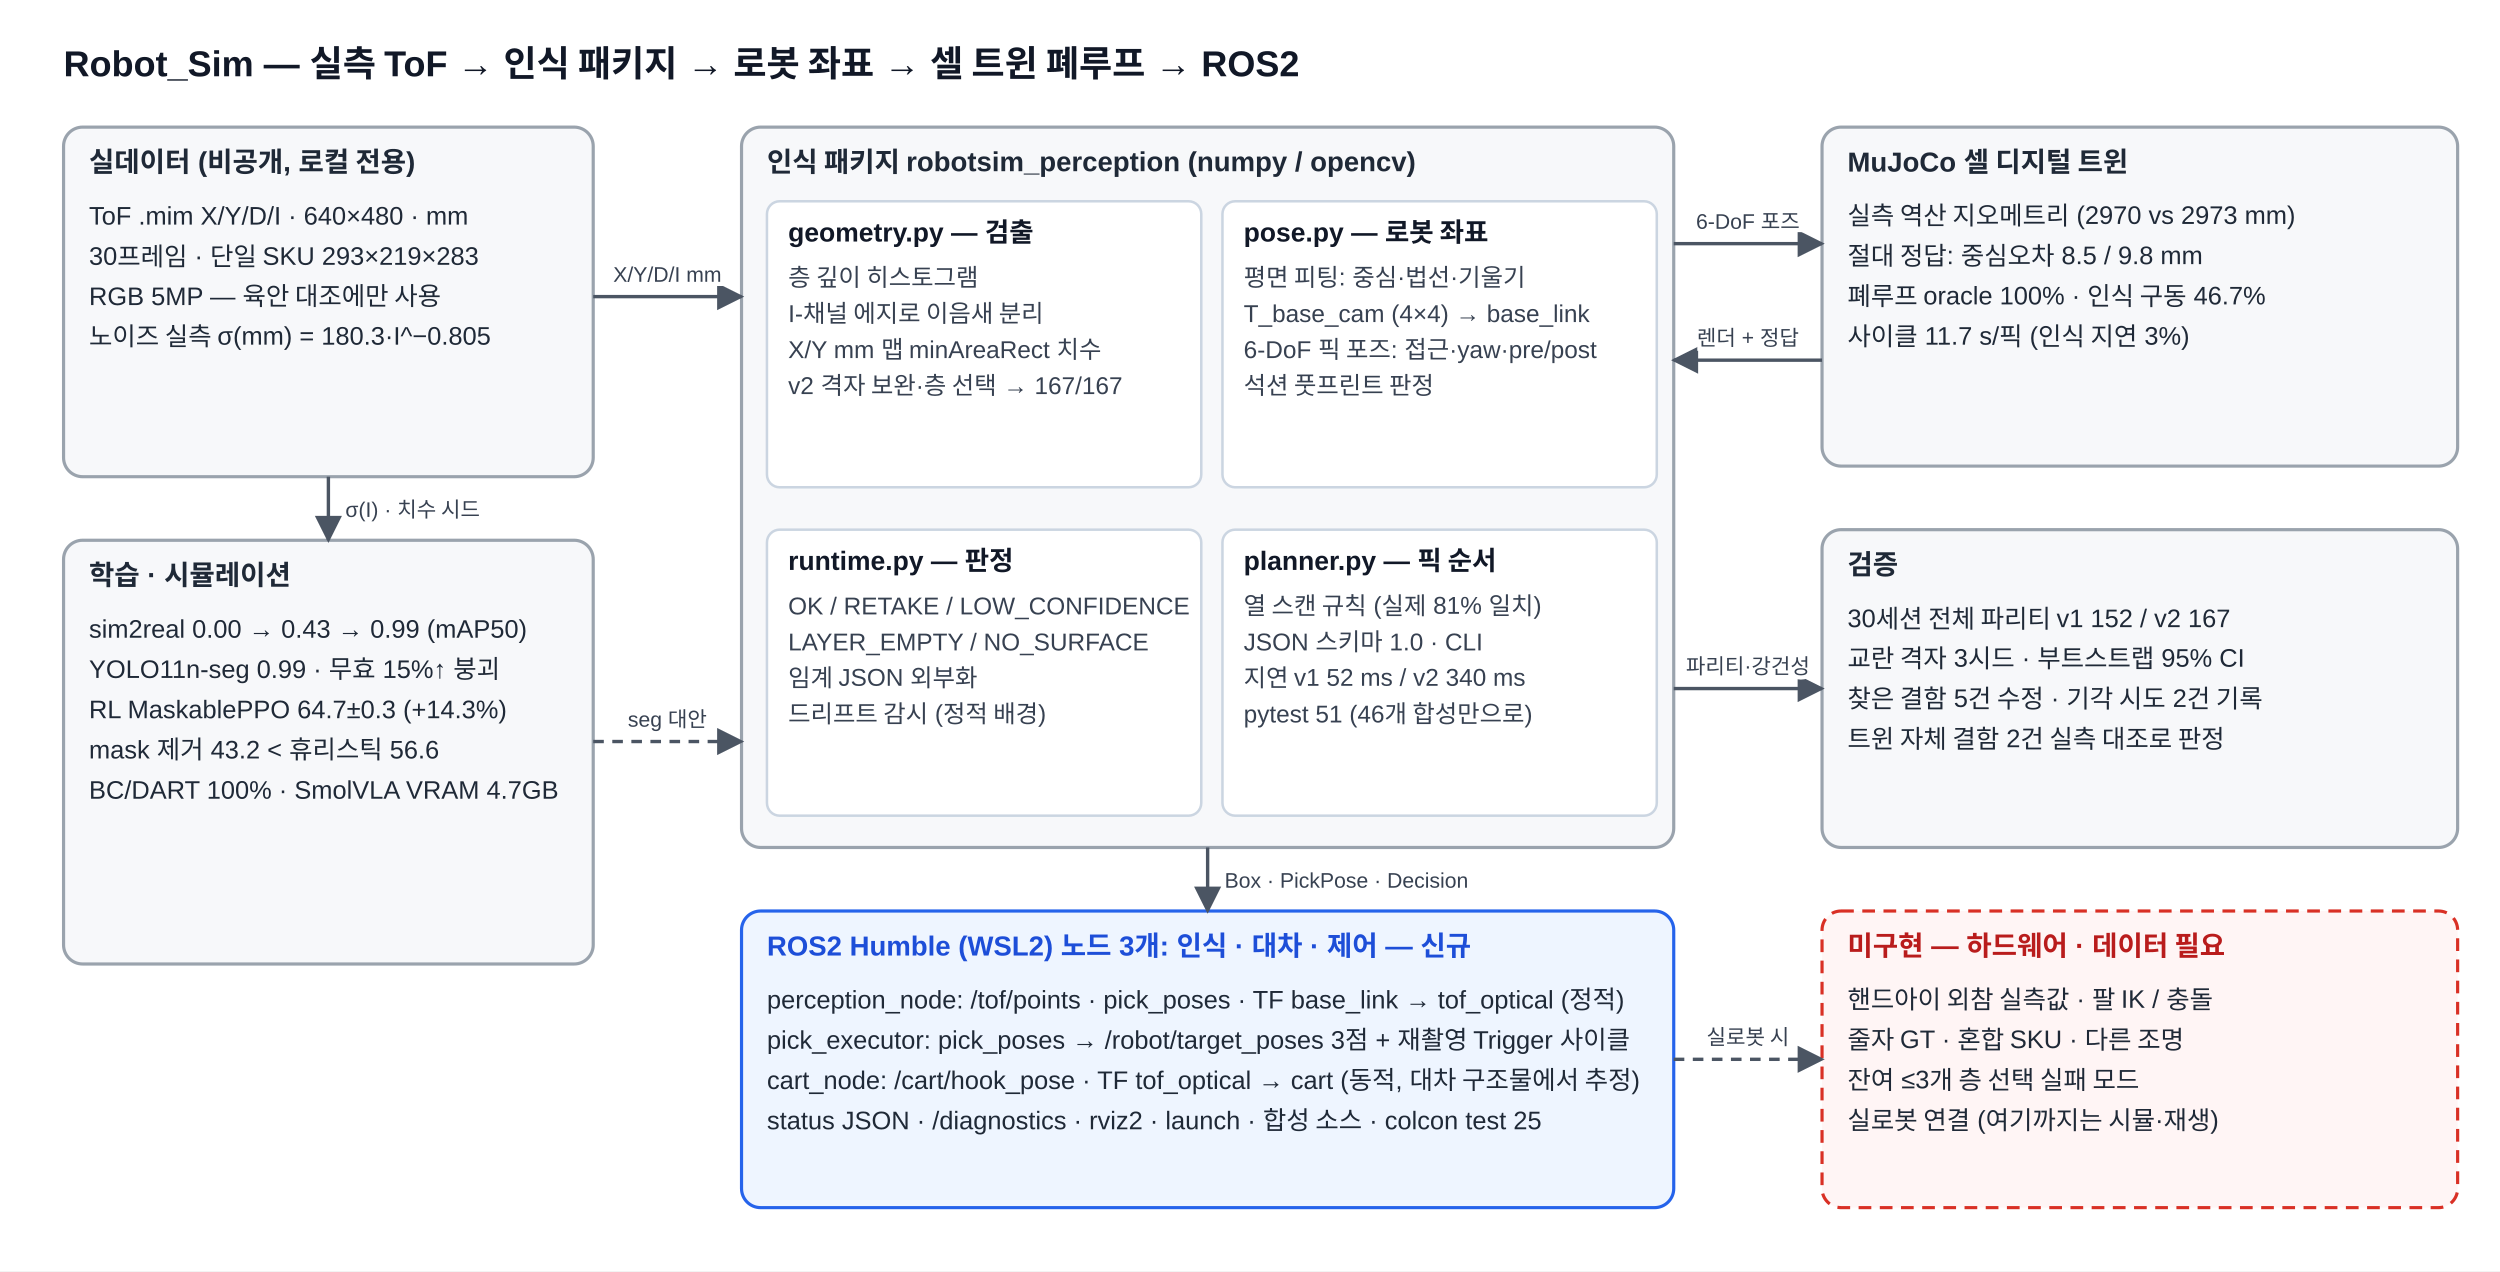
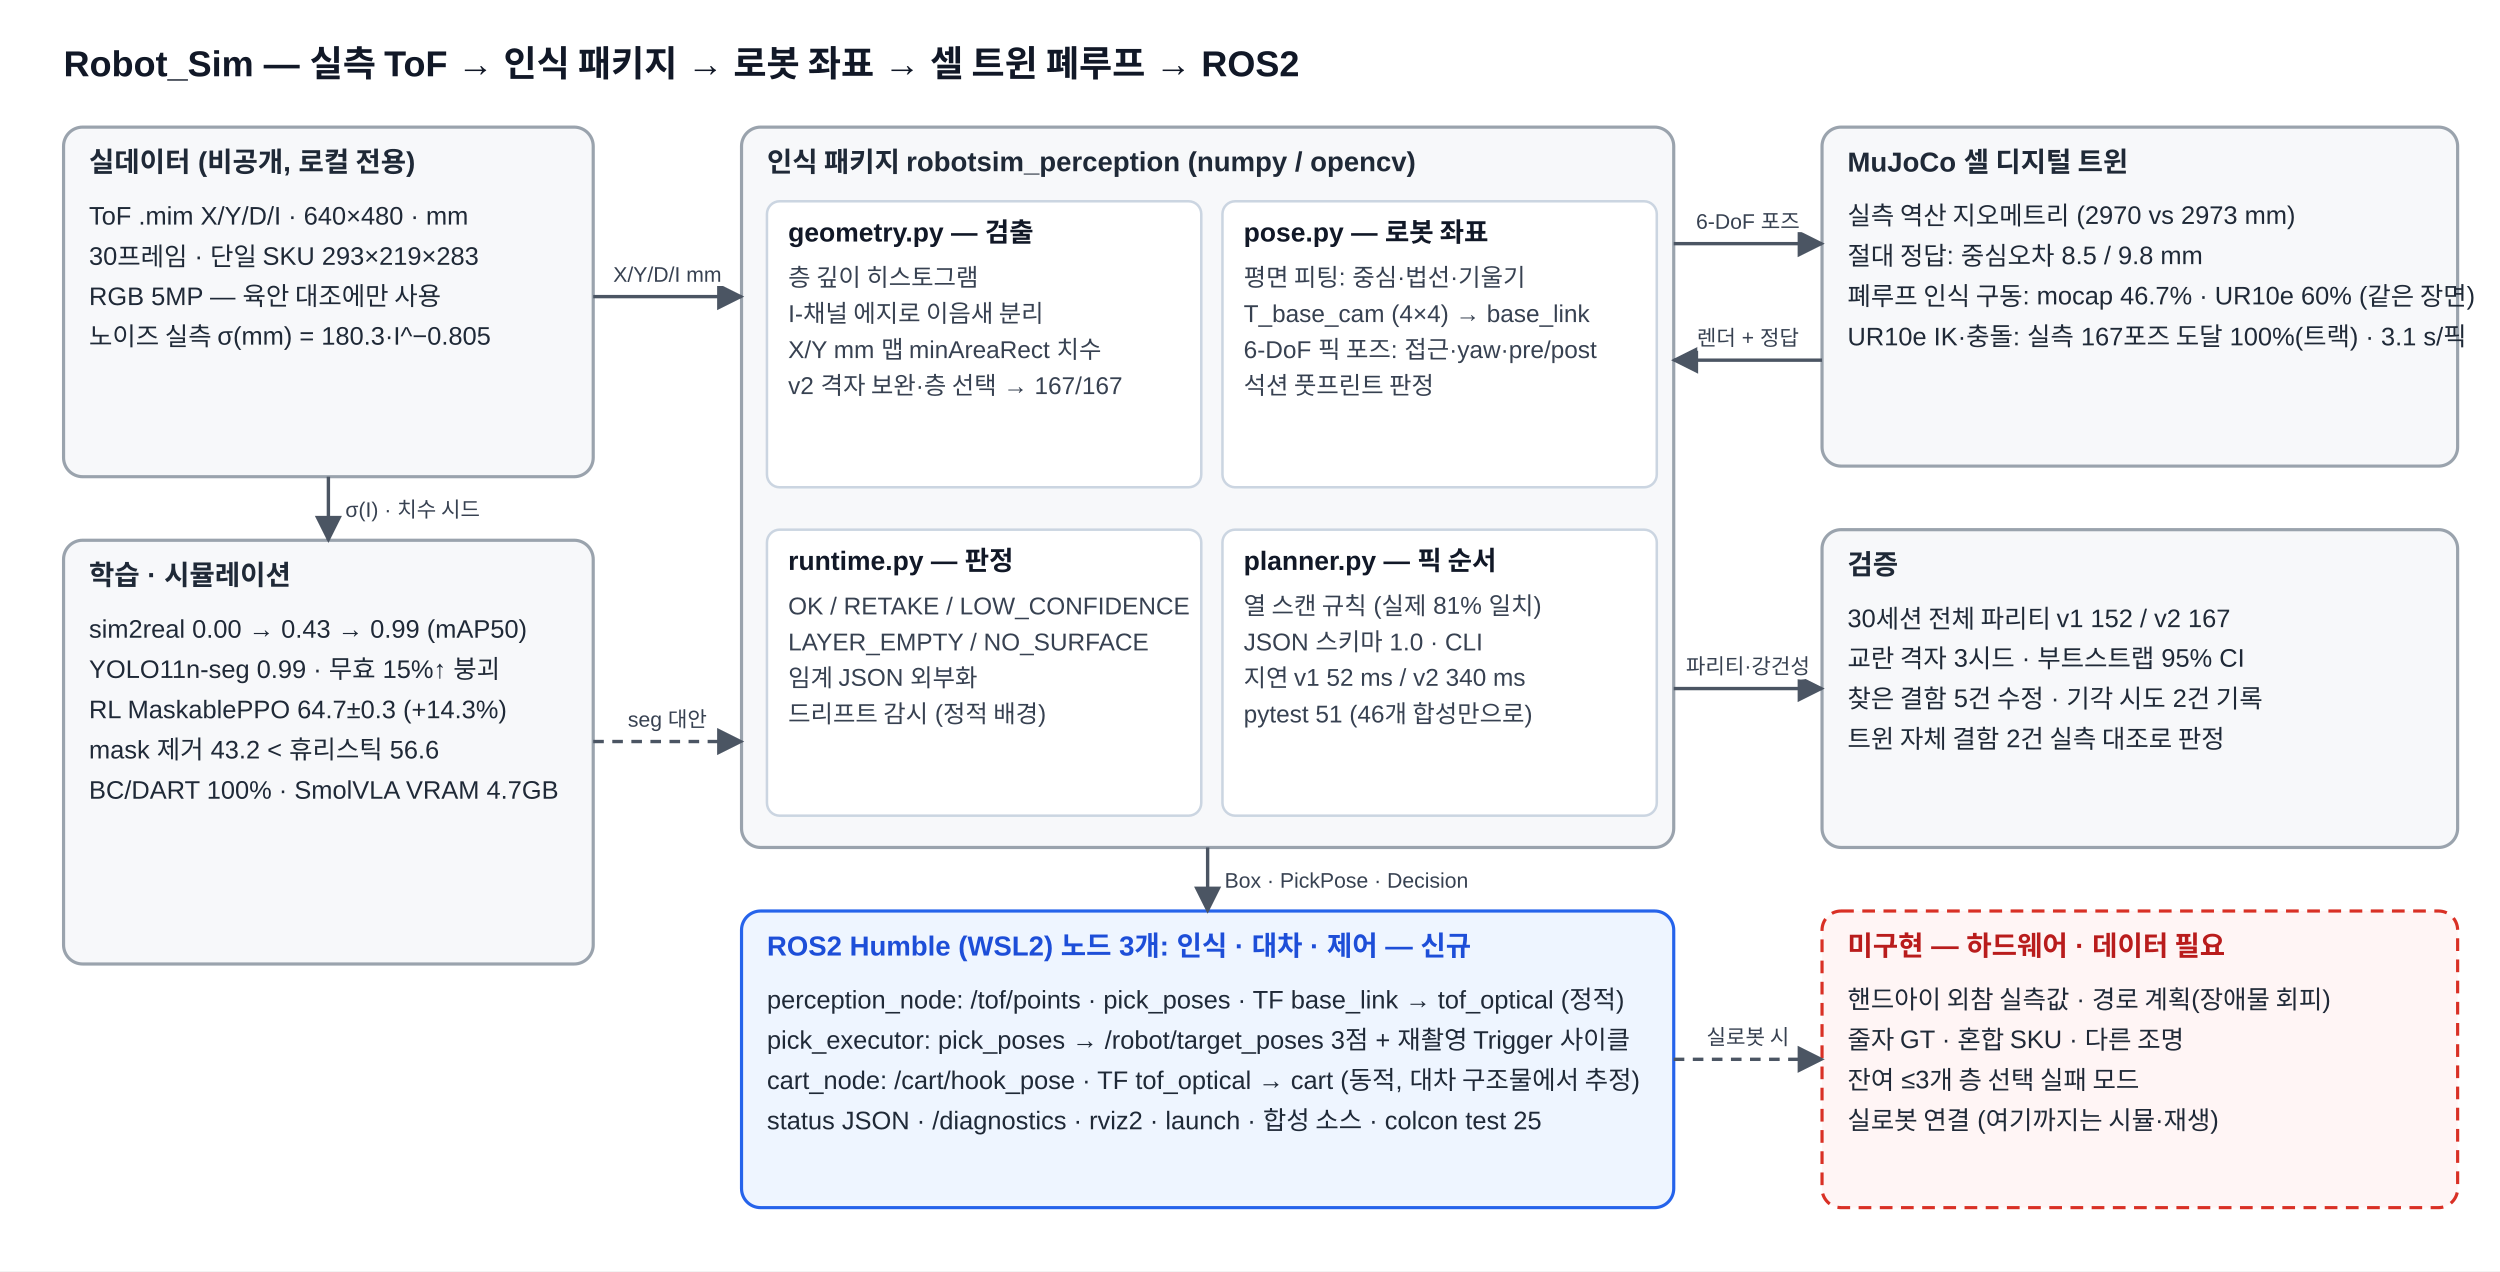
<svg xmlns="http://www.w3.org/2000/svg" width="1180" height="600" viewBox="0 0 1180 600" font-family="&quot;Segoe UI&quot;, &quot;Malgun Gothic&quot;, &quot;Apple SD Gothic Neo&quot;, &quot;Noto Sans KR&quot;, Arial, sans-serif">
  <defs>
    <marker id="ah" viewBox="0 0 10 10" refX="9" refY="5" markerWidth="8" markerHeight="8" orient="auto">
      <path d="M0,0 L10,5 L0,10 z" fill="#4b5563" />
    </marker>
  </defs>
  <rect width="1180" height="600" fill="#ffffff" />
  <text x="30" y="36" font-size="17" font-weight="700" fill="#111827">Robot_Sim — 실측 ToF → 인식 패키지 → 로봇 좌표 → 셀 트윈 폐루프 → ROS2</text>
  <rect x="30" y="60" width="250" height="165" rx="9" fill="#f7f8fa" stroke="#9aa3ad" stroke-width="1.5" />
  <text x="42" y="81" font-size="13" font-weight="700" fill="#1f2937">실데이터 (비공개, 로컬 전용)</text>
  <text x="42" y="106" font-size="12" fill="#1f2937">ToF .mim  X/Y/D/I · 640×480 · mm</text>
  <text x="42" y="125" font-size="12" fill="#1f2937">30프레임 · 단일 SKU 293×219×283</text>
  <text x="42" y="144" font-size="12" fill="#1f2937">RGB 5MP — 육안 대조에만 사용</text>
  <text x="42" y="163" font-size="12" fill="#1f2937">노이즈 실측 σ(mm) = 180.3·I^−0.805</text>
  <rect x="30" y="255" width="250" height="200" rx="9" fill="#f7f8fa" stroke="#9aa3ad" stroke-width="1.5" />
  <text x="42" y="276" font-size="13" font-weight="700" fill="#1f2937">학습 · 시뮬레이션</text>
  <text x="42" y="301" font-size="12" fill="#1f2937">sim2real  0.00 → 0.43 → 0.99 (mAP50)</text>
  <text x="42" y="320" font-size="12" fill="#1f2937">YOLO11n-seg 0.99 · 무효 15%↑ 붕괴</text>
  <text x="42" y="339" font-size="12" fill="#1f2937">RL MaskablePPO 64.7±0.3 (+14.3%)</text>
  <text x="42" y="358" font-size="12" fill="#1f2937">   mask 제거 43.2 &lt; 휴리스틱 56.6</text>
  <text x="42" y="377" font-size="12" fill="#1f2937">BC/DART 100% · SmolVLA VRAM 4.7GB</text>
  <rect x="350" y="60" width="440" height="340" rx="9" fill="#f7f8fa" stroke="#9aa3ad" stroke-width="1.5" />
  <text x="362" y="81" font-size="13" font-weight="700" fill="#1f2937">인식 패키지  robotsim_perception  (numpy / opencv)</text>
  <rect x="362" y="95" width="205" height="135" rx="6" fill="#ffffff" stroke="#cbd5e1" stroke-width="1.2" />
  <text x="372" y="114" font-size="12.5" font-weight="700" fill="#111827">geometry.py — 검출</text>
  <text x="372" y="135" font-size="11.5" fill="#374151">층 깊이 히스토그램</text>
  <text x="372" y="152" font-size="11.5" fill="#374151">I-채널 에지로 이음새 분리</text>
  <text x="372" y="169" font-size="11.5" fill="#374151">X/Y mm 맵 minAreaRect 치수</text>
  <text x="372" y="186" font-size="11.5" fill="#374151">v2 격자 보완·층 선택 → 167/167</text>
  <rect x="577" y="95" width="205" height="135" rx="6" fill="#ffffff" stroke="#cbd5e1" stroke-width="1.2" />
  <text x="587" y="114" font-size="12.5" font-weight="700" fill="#111827">pose.py — 로봇 좌표</text>
  <text x="587" y="135" font-size="11.5" fill="#374151">평면 피팅: 중심·법선·기울기</text>
  <text x="587" y="152" font-size="11.5" fill="#374151">T_base_cam (4×4) → base_link</text>
  <text x="587" y="169" font-size="11.5" fill="#374151">6-DoF 픽 포즈: 접근·yaw·pre/post</text>
  <text x="587" y="186" font-size="11.5" fill="#374151">석션 풋프린트 판정</text>
  <rect x="362" y="250" width="205" height="135" rx="6" fill="#ffffff" stroke="#cbd5e1" stroke-width="1.2" />
  <text x="372" y="269" font-size="12.5" font-weight="700" fill="#111827">runtime.py — 판정</text>
  <text x="372" y="290" font-size="11.5" fill="#374151">OK / RETAKE / LOW_CONFIDENCE</text>
  <text x="372" y="307" font-size="11.5" fill="#374151">LAYER_EMPTY / NO_SURFACE</text>
  <text x="372" y="324" font-size="11.5" fill="#374151">임계 JSON 외부화</text>
  <text x="372" y="341" font-size="11.5" fill="#374151">드리프트 감시 (정적 배경)</text>
  <rect x="577" y="250" width="205" height="135" rx="6" fill="#ffffff" stroke="#cbd5e1" stroke-width="1.2" />
  <text x="587" y="269" font-size="12.5" font-weight="700" fill="#111827">planner.py — 픽 순서</text>
  <text x="587" y="290" font-size="11.5" fill="#374151">열 스캔 규칙 (실제 81% 일치)</text>
  <text x="587" y="307" font-size="11.5" fill="#374151">JSON 스키마 1.0 · CLI</text>
  <text x="587" y="324" font-size="11.5" fill="#374151">지연 v1 52 ms / v2 340 ms</text>
  <text x="587" y="341" font-size="11.5" fill="#374151">pytest 51 (46개 합성만으로)</text>
  <rect x="350" y="430" width="440" height="140" rx="9" fill="#eef5ff" stroke="#2563eb" stroke-width="1.5" />
  <text x="362" y="451" font-size="13" font-weight="700" fill="#1d4ed8">ROS2 Humble (WSL2)  노드 3개: 인식 · 대차 · 제어 — 신규</text>
  <text x="362" y="476" font-size="12" fill="#1f2937">perception_node: /tof/points · pick_poses · TF base_link → tof_optical (정적)</text>
  <text x="362" y="495" font-size="12" fill="#1f2937">pick_executor: pick_poses → /robot/target_poses 3점 + 재촬영 Trigger 사이클</text>
  <text x="362" y="514" font-size="12" fill="#1f2937">cart_node: /cart/hook_pose · TF tof_optical → cart (동적, 대차 구조물에서 추정)</text>
  <text x="362" y="533" font-size="12" fill="#1f2937">status JSON · /diagnostics · rviz2 · launch · 합성 소스 · colcon test 25</text>
  <rect x="860" y="60" width="300" height="160" rx="9" fill="#f7f8fa" stroke="#9aa3ad" stroke-width="1.5" />
  <text x="872" y="81" font-size="13" font-weight="700" fill="#1f2937">MuJoCo 셀 디지털 트윈</text>
  <text x="872" y="106" font-size="12" fill="#1f2937">실측 역산 지오메트리 (2970 vs 2973 mm)</text>
  <text x="872" y="125" font-size="12" fill="#1f2937">절대 정답: 중심오차 8.5 / 9.8 mm</text>
-   <text x="872" y="144" font-size="12" fill="#1f2937">폐루프  oracle 100%  ·  인식 구동 46.7%</text>
-   <text x="872" y="163" font-size="12" fill="#1f2937">사이클 11.7 s/픽 (인식 지연 3%)</text>
+   <text x="872" y="144" font-size="12" fill="#1f2937">폐루프 인식 구동: mocap 46.7% · UR10e 60% (같은 장면)</text>
+   <text x="872" y="163" font-size="12" fill="#1f2937">UR10e IK·충돌: 실측 167포즈 도달 100%(트랙) · 3.1 s/픽</text>
  <rect x="860" y="250" width="300" height="150" rx="9" fill="#f7f8fa" stroke="#9aa3ad" stroke-width="1.5" />
  <text x="872" y="271" font-size="13" font-weight="700" fill="#1f2937">검증</text>
  <text x="872" y="296" font-size="12" fill="#1f2937">30세션 전체 파리티  v1 152 / v2 167</text>
  <text x="872" y="315" font-size="12" fill="#1f2937">교란 격자 3시드 · 부트스트랩 95% CI</text>
  <text x="872" y="334" font-size="12" fill="#1f2937">찾은 결함 5건 수정 · 기각 시도 2건 기록</text>
  <text x="872" y="353" font-size="12" fill="#1f2937">트윈 자체 결함 2건 실측 대조로 판정</text>
  <rect x="860" y="430" width="300" height="140" rx="9" fill="#fff5f5" stroke="#d93025" stroke-width="1.5" stroke-dasharray="6,4" />
  <text x="872" y="451" font-size="13" font-weight="700" fill="#b91c1c">미구현 — 하드웨어 · 데이터 필요</text>
-   <text x="872" y="476" font-size="12" fill="#1f2937">핸드아이 외참 실측값 · 팔 IK / 충돌</text>
+   <text x="872" y="476" font-size="12" fill="#1f2937">핸드아이 외참 실측값 · 경로 계획(장애물 회피)</text>
  <text x="872" y="495" font-size="12" fill="#1f2937">줄자 GT · 혼합 SKU · 다른 조명</text>
  <text x="872" y="514" font-size="12" fill="#1f2937">잔여 ≤3개 층 선택 실패 모드</text>
  <text x="872" y="533" font-size="12" fill="#1f2937">실로봇 연결 (여기까지는 시뮬·재생)</text>
  <line x1="280" y1="140" x2="350" y2="140" stroke="#4b5563" stroke-width="1.6" marker-end="url(#ah)" />
  <text x="315.0" y="133.0" font-size="10" fill="#374151" text-anchor="middle" paint-order="stroke" stroke="#ffffff" stroke-width="4">X/Y/D/I mm</text>
  <line x1="155" y1="225" x2="155" y2="255" stroke="#4b5563" stroke-width="1.6" marker-end="url(#ah)" />
  <text x="163.0" y="244.0" font-size="10" fill="#374151" text-anchor="start" paint-order="stroke" stroke="#ffffff" stroke-width="4">σ(I) · 치수 시드</text>
  <line x1="790" y1="115" x2="860" y2="115" stroke="#4b5563" stroke-width="1.6" marker-end="url(#ah)" />
  <text x="825.0" y="108.0" font-size="10" fill="#374151" text-anchor="middle" paint-order="stroke" stroke="#ffffff" stroke-width="4">6-DoF 포즈</text>
  <line x1="860" y1="170" x2="790" y2="170" stroke="#4b5563" stroke-width="1.6" marker-end="url(#ah)" />
  <text x="825.0" y="163.0" font-size="10" fill="#374151" text-anchor="middle" paint-order="stroke" stroke="#ffffff" stroke-width="4">렌더 + 정답</text>
  <line x1="790" y1="325" x2="860" y2="325" stroke="#4b5563" stroke-width="1.6" marker-end="url(#ah)" />
  <text x="825.0" y="318.0" font-size="10" fill="#374151" text-anchor="middle" paint-order="stroke" stroke="#ffffff" stroke-width="4">파리티·강건성</text>
  <line x1="570" y1="400" x2="570" y2="430" stroke="#4b5563" stroke-width="1.6" marker-end="url(#ah)" />
  <text x="578.0" y="419.0" font-size="10" fill="#374151" text-anchor="start" paint-order="stroke" stroke="#ffffff" stroke-width="4">Box · PickPose · Decision</text>
  <line x1="280" y1="350" x2="350" y2="350" stroke="#4b5563" stroke-width="1.6" stroke-dasharray="5,4" marker-end="url(#ah)" />
  <text x="315.0" y="343.0" font-size="10" fill="#374151" text-anchor="middle" paint-order="stroke" stroke="#ffffff" stroke-width="4">seg 대안</text>
  <line x1="790" y1="500" x2="860" y2="500" stroke="#4b5563" stroke-width="1.6" stroke-dasharray="5,4" marker-end="url(#ah)" />
  <text x="825.0" y="493.0" font-size="10" fill="#374151" text-anchor="middle" paint-order="stroke" stroke="#ffffff" stroke-width="4">실로봇 시</text>
</svg>
